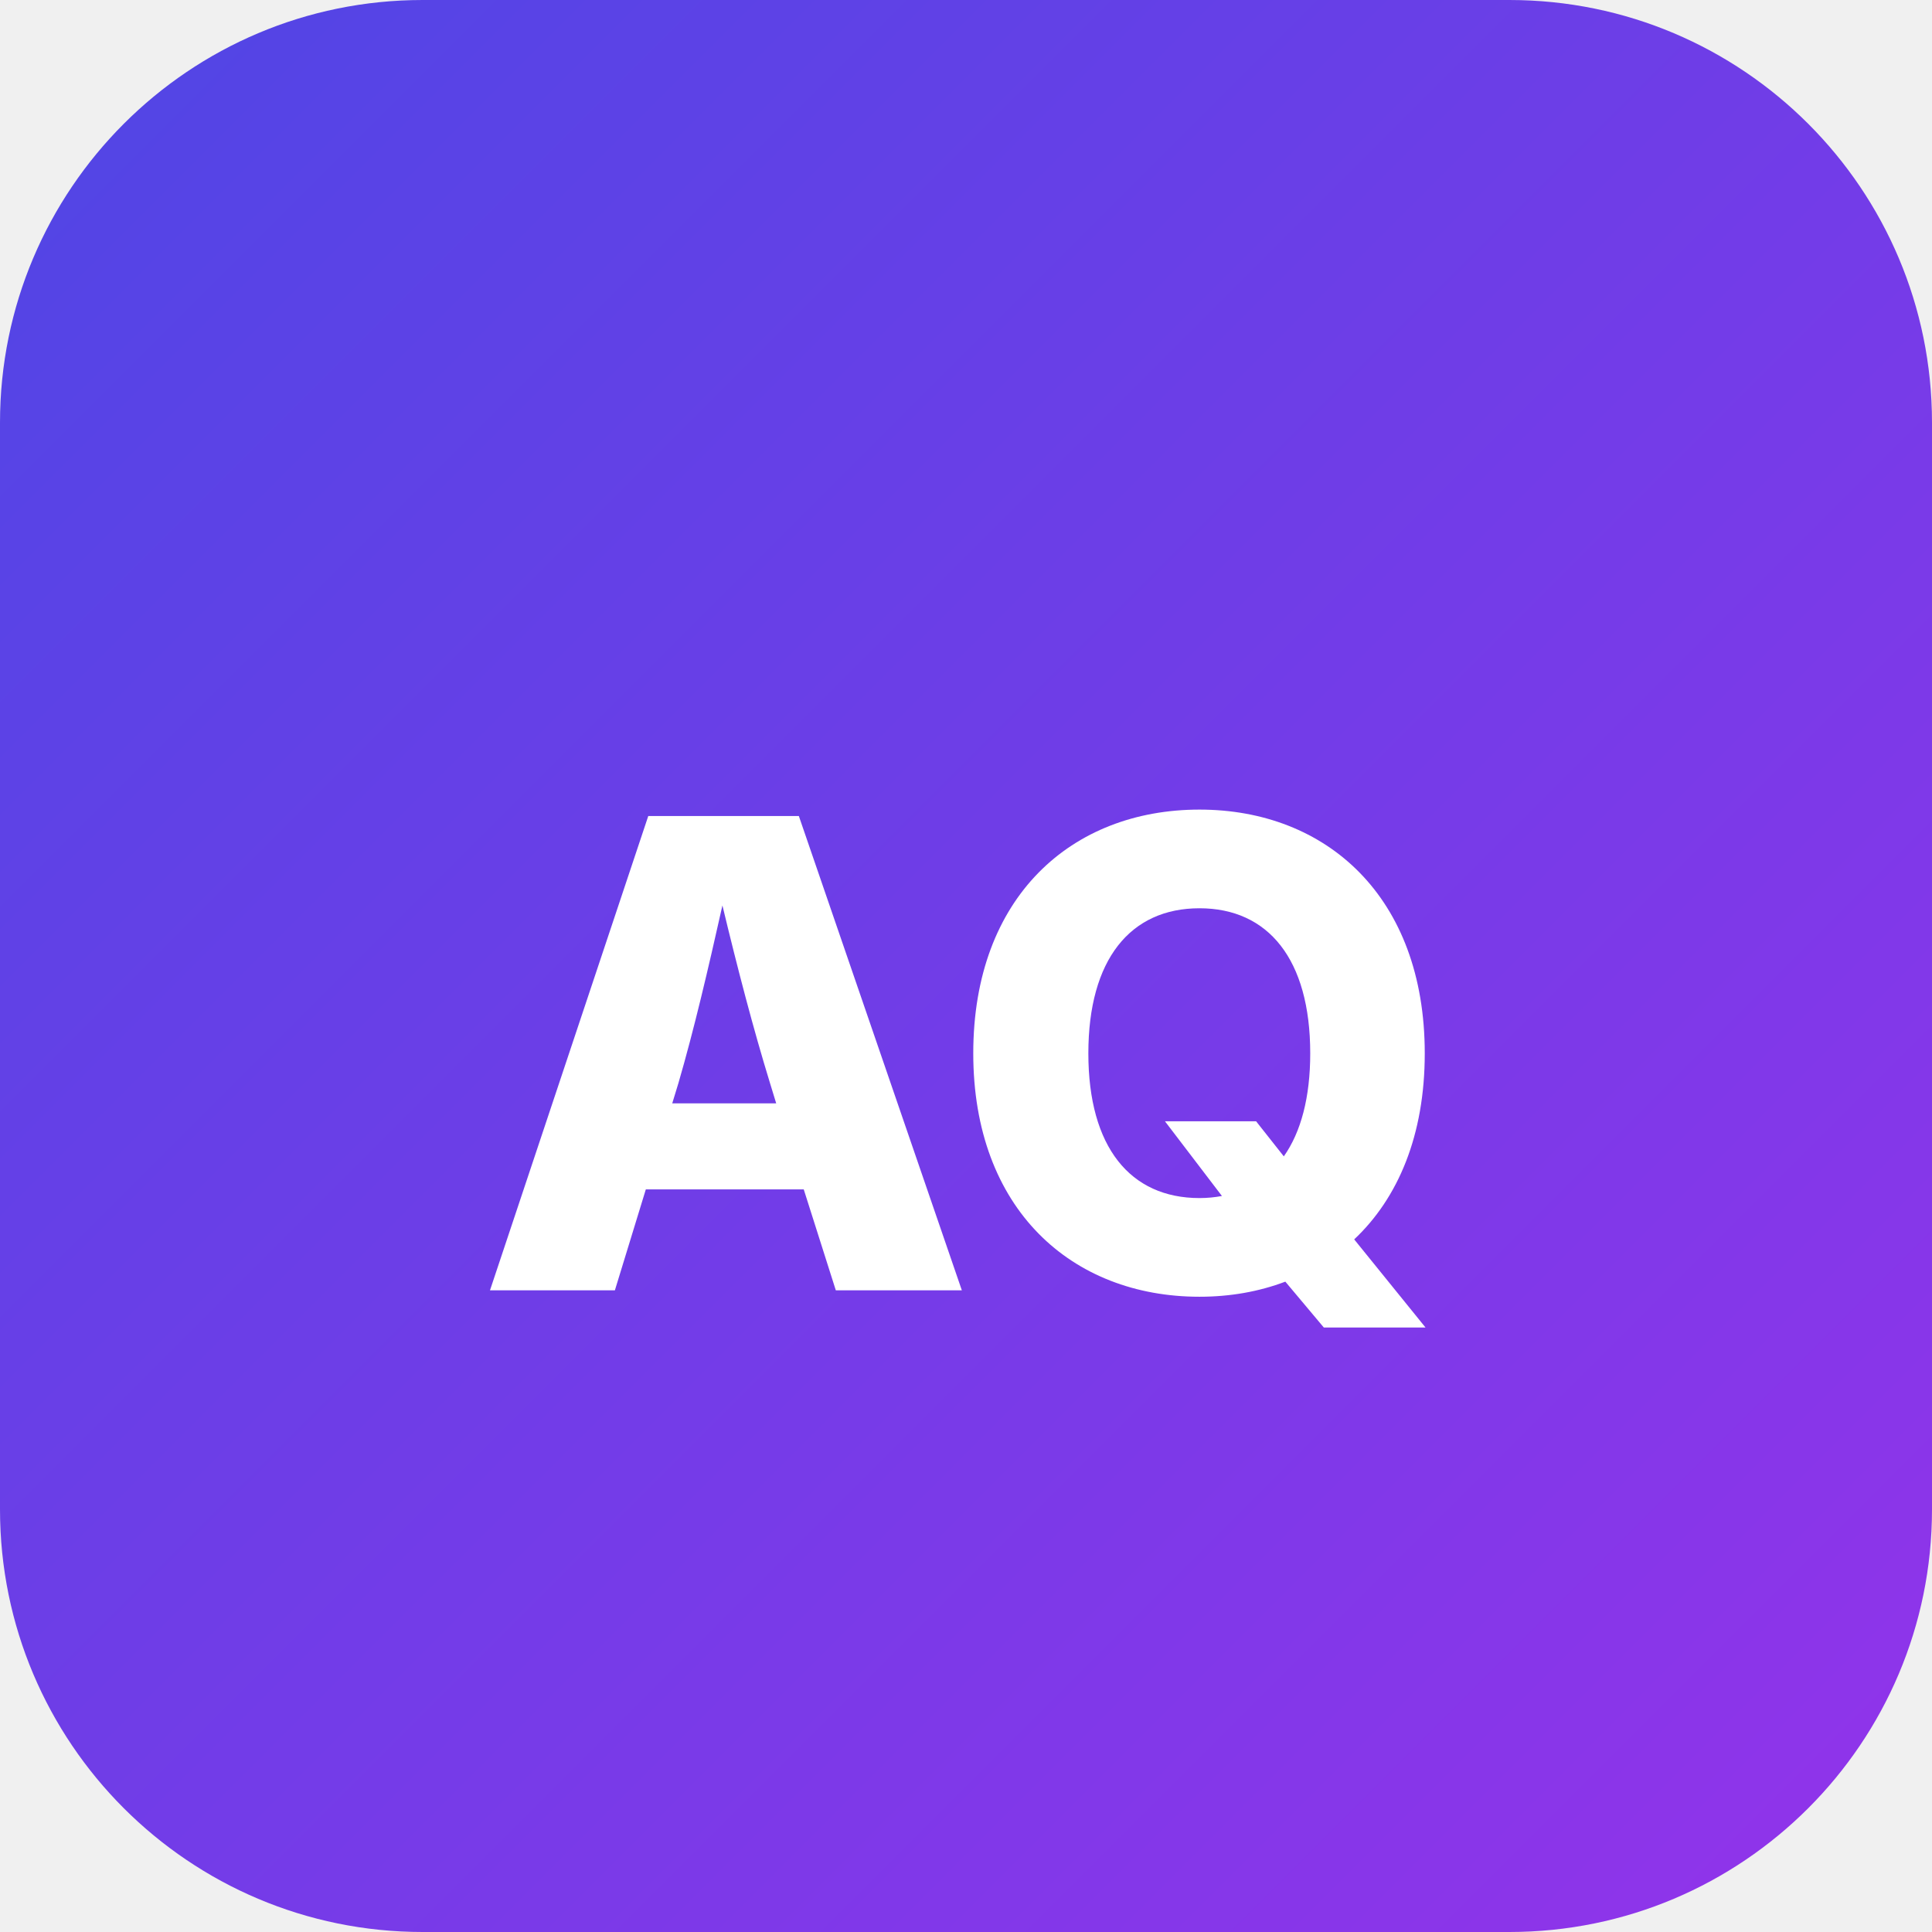
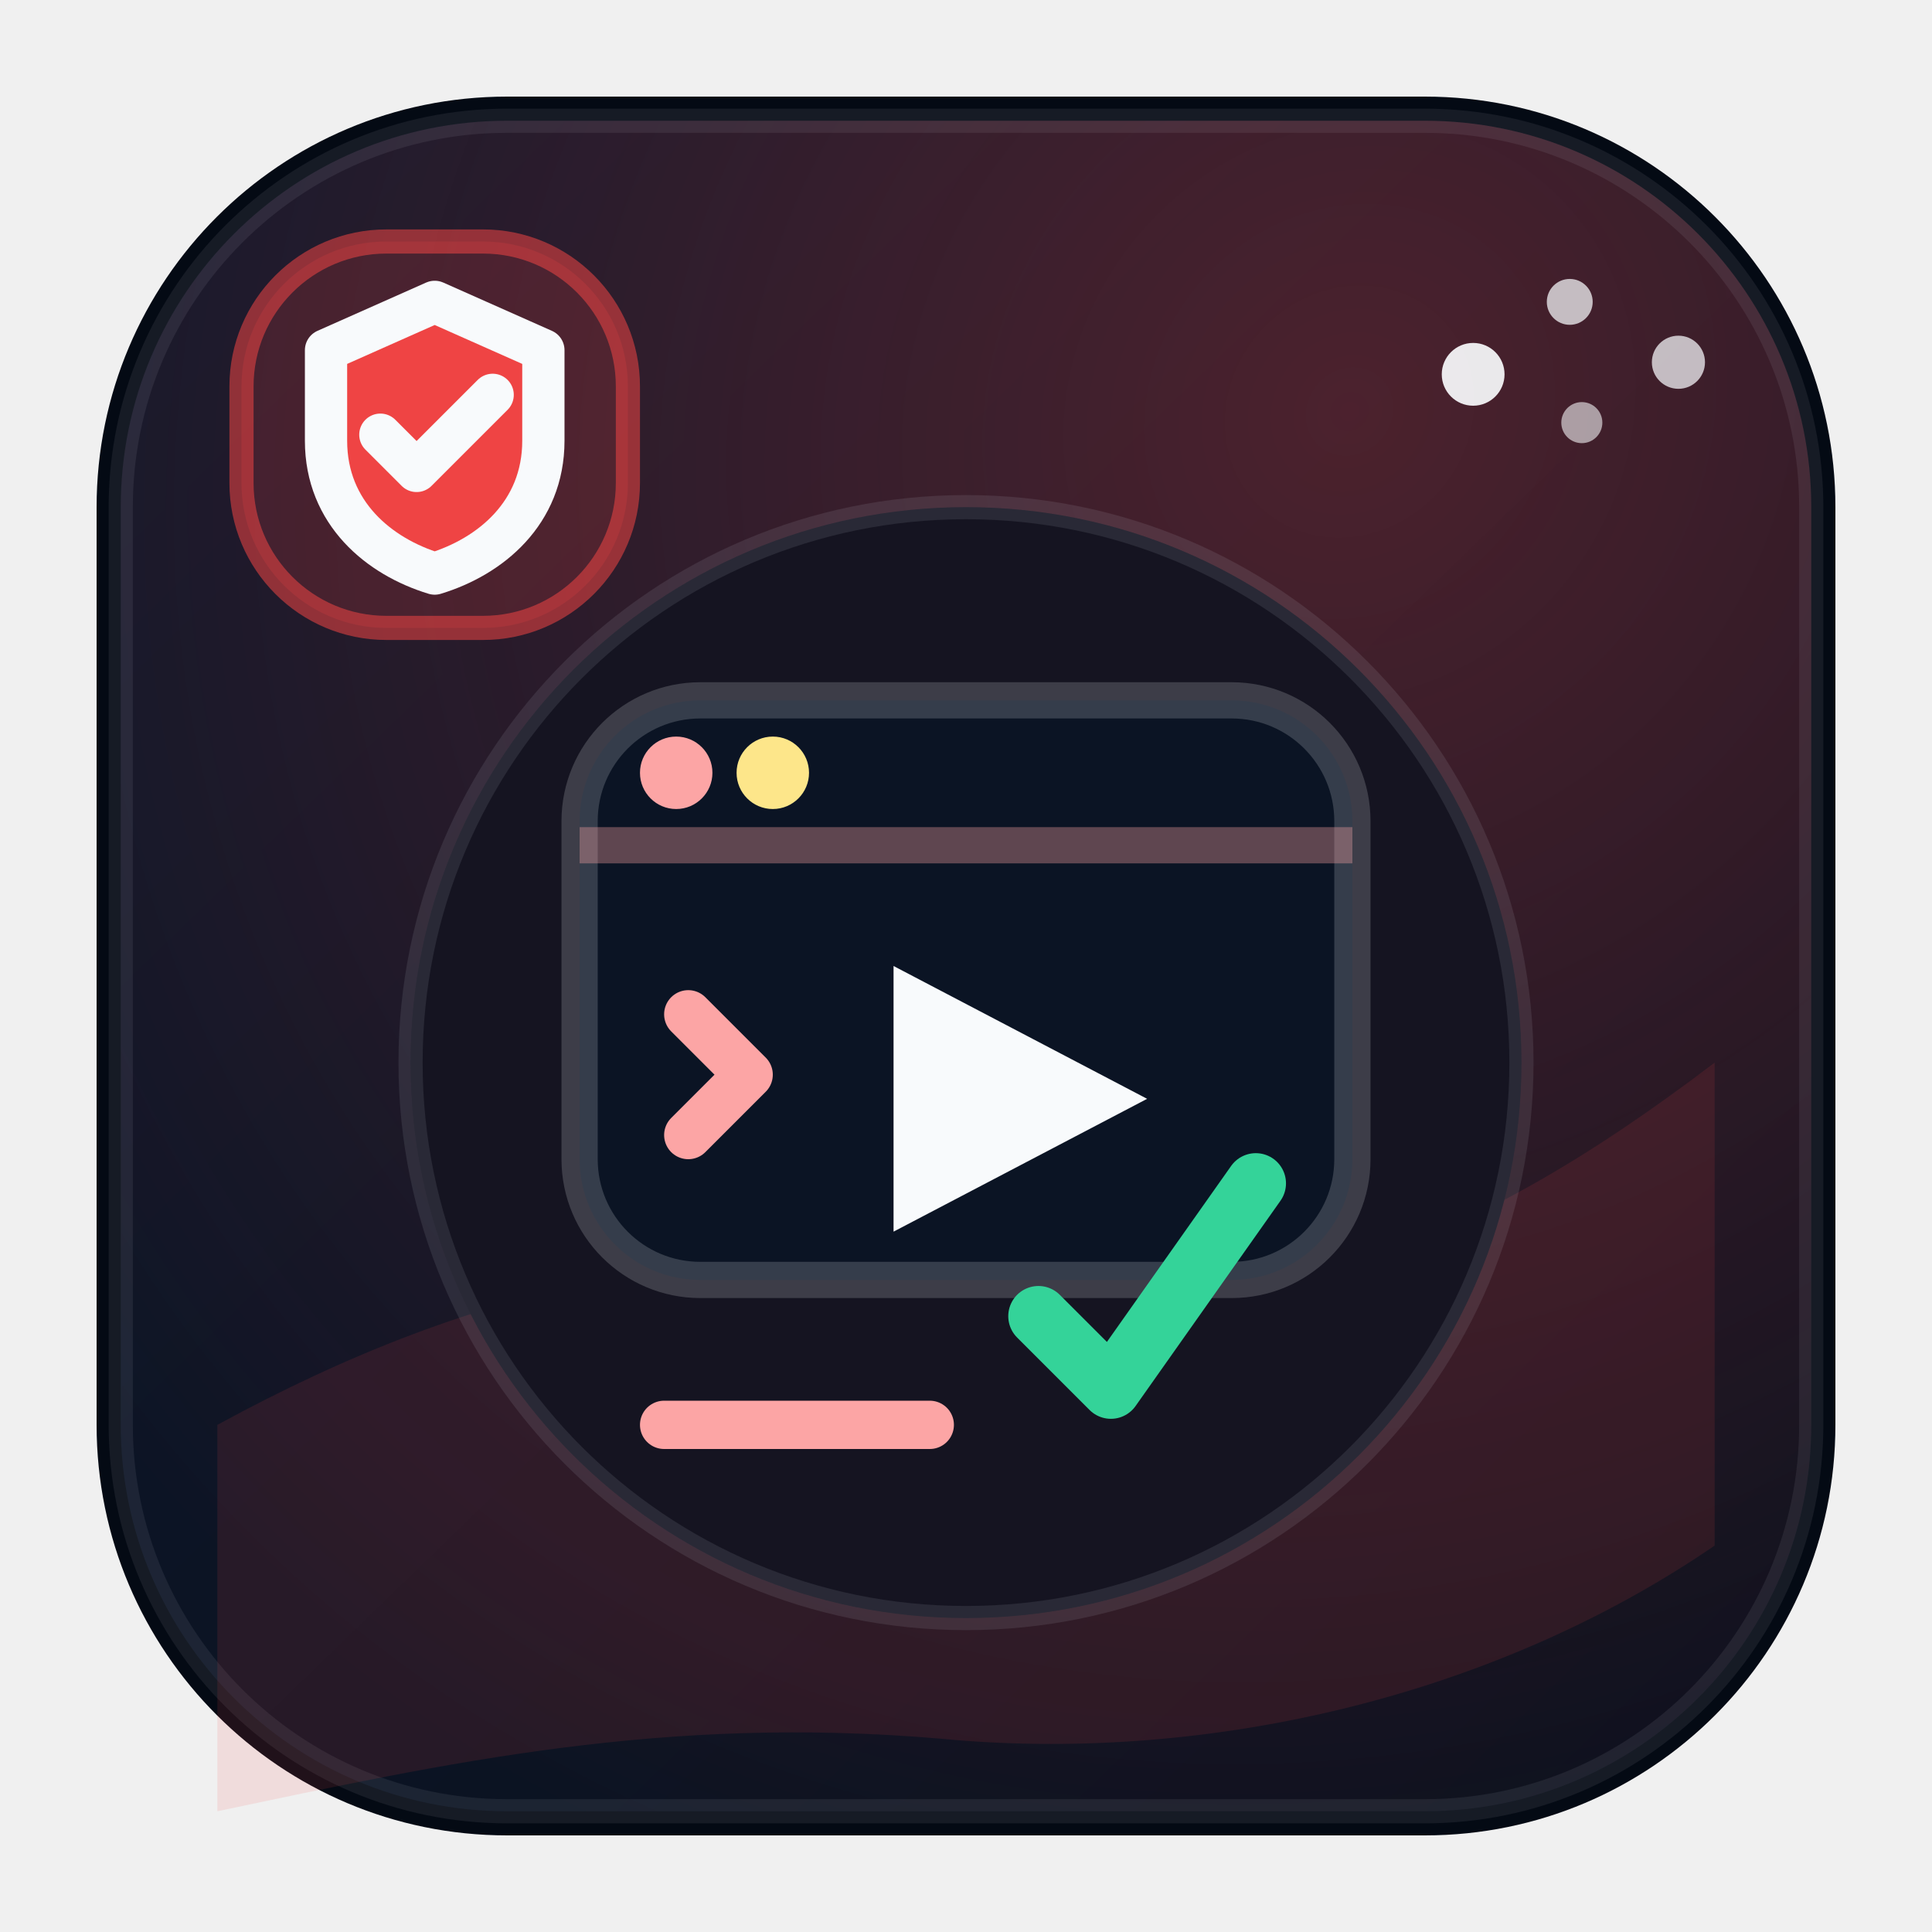
- <svg xmlns="http://www.w3.org/2000/svg" viewBox="0 0 160 160" role="img" aria-label="Skill icon">
+ <svg xmlns="http://www.w3.org/2000/svg" width="160" height="160" viewBox="0 0 160 160" fill="none">
  <defs>
-     <linearGradient id="g" x1="0" y1="0" x2="1" y2="1">
-       <stop offset="0" stop-color="#4f46e5" />
-       <stop offset="1" stop-color="#9333ea" />
+     <linearGradient id="playwright-bg-64" x1="20" y1="18" x2="146" y2="148" gradientUnits="userSpaceOnUse">
+       <stop stop-color="#0E172A" />
+       <stop offset="1" stop-color="#09101D" />
    </linearGradient>
+     <radialGradient id="playwright-glow-64" cx="0" cy="0" r="1" gradientUnits="userSpaceOnUse" gradientTransform="translate(112 34) rotate(128) scale(134 122)">
+       <stop stop-color="#EF4444" stop-opacity="0.28" />
+       <stop offset="1" stop-color="#EF4444" stop-opacity="0" />
+     </radialGradient>
  </defs>
-   <rect width="160" height="160" rx="35" fill="url(#g)" />
-   <text x="50%" y="54%" dominant-baseline="middle" text-anchor="middle" font-family="Inter, ui-sans-serif, system-ui, sans-serif" font-size="54" font-weight="800" fill="#ffffff">AQ</text>
+   <rect x="8" y="8" width="144" height="144" rx="34" fill="#040A14" />
+   <rect x="10" y="10" width="140" height="140" rx="32" fill="url(#playwright-bg-64)" />
+   <rect x="10" y="10" width="140" height="140" rx="32" fill="url(#playwright-glow-64)" />
+   <rect x="10" y="10" width="140" height="140" rx="32" stroke="#E2E8F0" stroke-opacity="0.08" stroke-width="2" />
+   <path d="M18 118C40 106 60 102 82 106C104 110 121 104 142 88V128C123 141 99 146 78 144C55 142 37 146 18 150V118Z" fill="#EF4444" fill-opacity="0.12" />
+   <circle cx="80" cy="88" r="46" fill="#07111F" />
+   <circle cx="80" cy="88" r="46" fill="#EF4444" fill-opacity="0.06" />
+   <circle cx="80" cy="88" r="46" stroke="#E2E8F0" stroke-opacity="0.1" stroke-width="2" />
+   <rect x="20" y="20" width="32" height="32" rx="12" fill="#EF4444" fill-opacity="0.18" stroke="#EF4444" stroke-opacity="0.55" stroke-width="2" />
+   <circle cx="36" cy="36" r="10.5" fill="#EF4444" />
+   <path d="M36 25L45 29V36.5C45 42.5 40.6 46.1 36 47.5C31.4 46.1 27 42.5 27 36.5V29L36 25Z" fill="none" stroke="#F8FAFC" stroke-width="3.5" stroke-linejoin="round" />
+   <path d="M31.5 36L34.5 39L40.8 32.7" fill="none" stroke="#F8FAFC" stroke-width="3.5" stroke-linecap="round" stroke-linejoin="round" />
+   <circle cx="122" cy="31" r="2.6" fill="#F8FAFC" fill-opacity="0.92" />
+   <circle cx="130" cy="25" r="1.9" fill="#F8FAFC" fill-opacity="0.72" />
+   <circle cx="131" cy="35" r="1.7" fill="#F8FAFC" fill-opacity="0.58" />
+   <circle cx="139" cy="30" r="2.2" fill="#F8FAFC" fill-opacity="0.72" />
+   <rect x="48" y="58" width="64" height="48" rx="10" fill="#0B1424" stroke="#F8FAFC" stroke-opacity="0.18" stroke-width="3" />
+   <path d="M48 70H112" stroke="#FCA5A5" stroke-opacity="0.35" stroke-width="3" />
+   <circle cx="56" cy="64" r="3" fill="#FCA5A5" />
+   <circle cx="64" cy="64" r="3" fill="#FDE68A" />
+   <polygon points="74,80 74,102 95,91" fill="#F8FAFC" />
+   <path d="M86 109L92 115L104 98" fill="none" stroke="#34D399" stroke-width="5" stroke-linecap="round" stroke-linejoin="round" />
+   <path d="M55 118H77" stroke="#FCA5A5" stroke-width="4" stroke-linecap="round" />
+   <path d="M57 84L62 89L57 94" fill="none" stroke="#FCA5A5" stroke-width="4" stroke-linecap="round" stroke-linejoin="round" />
</svg>
